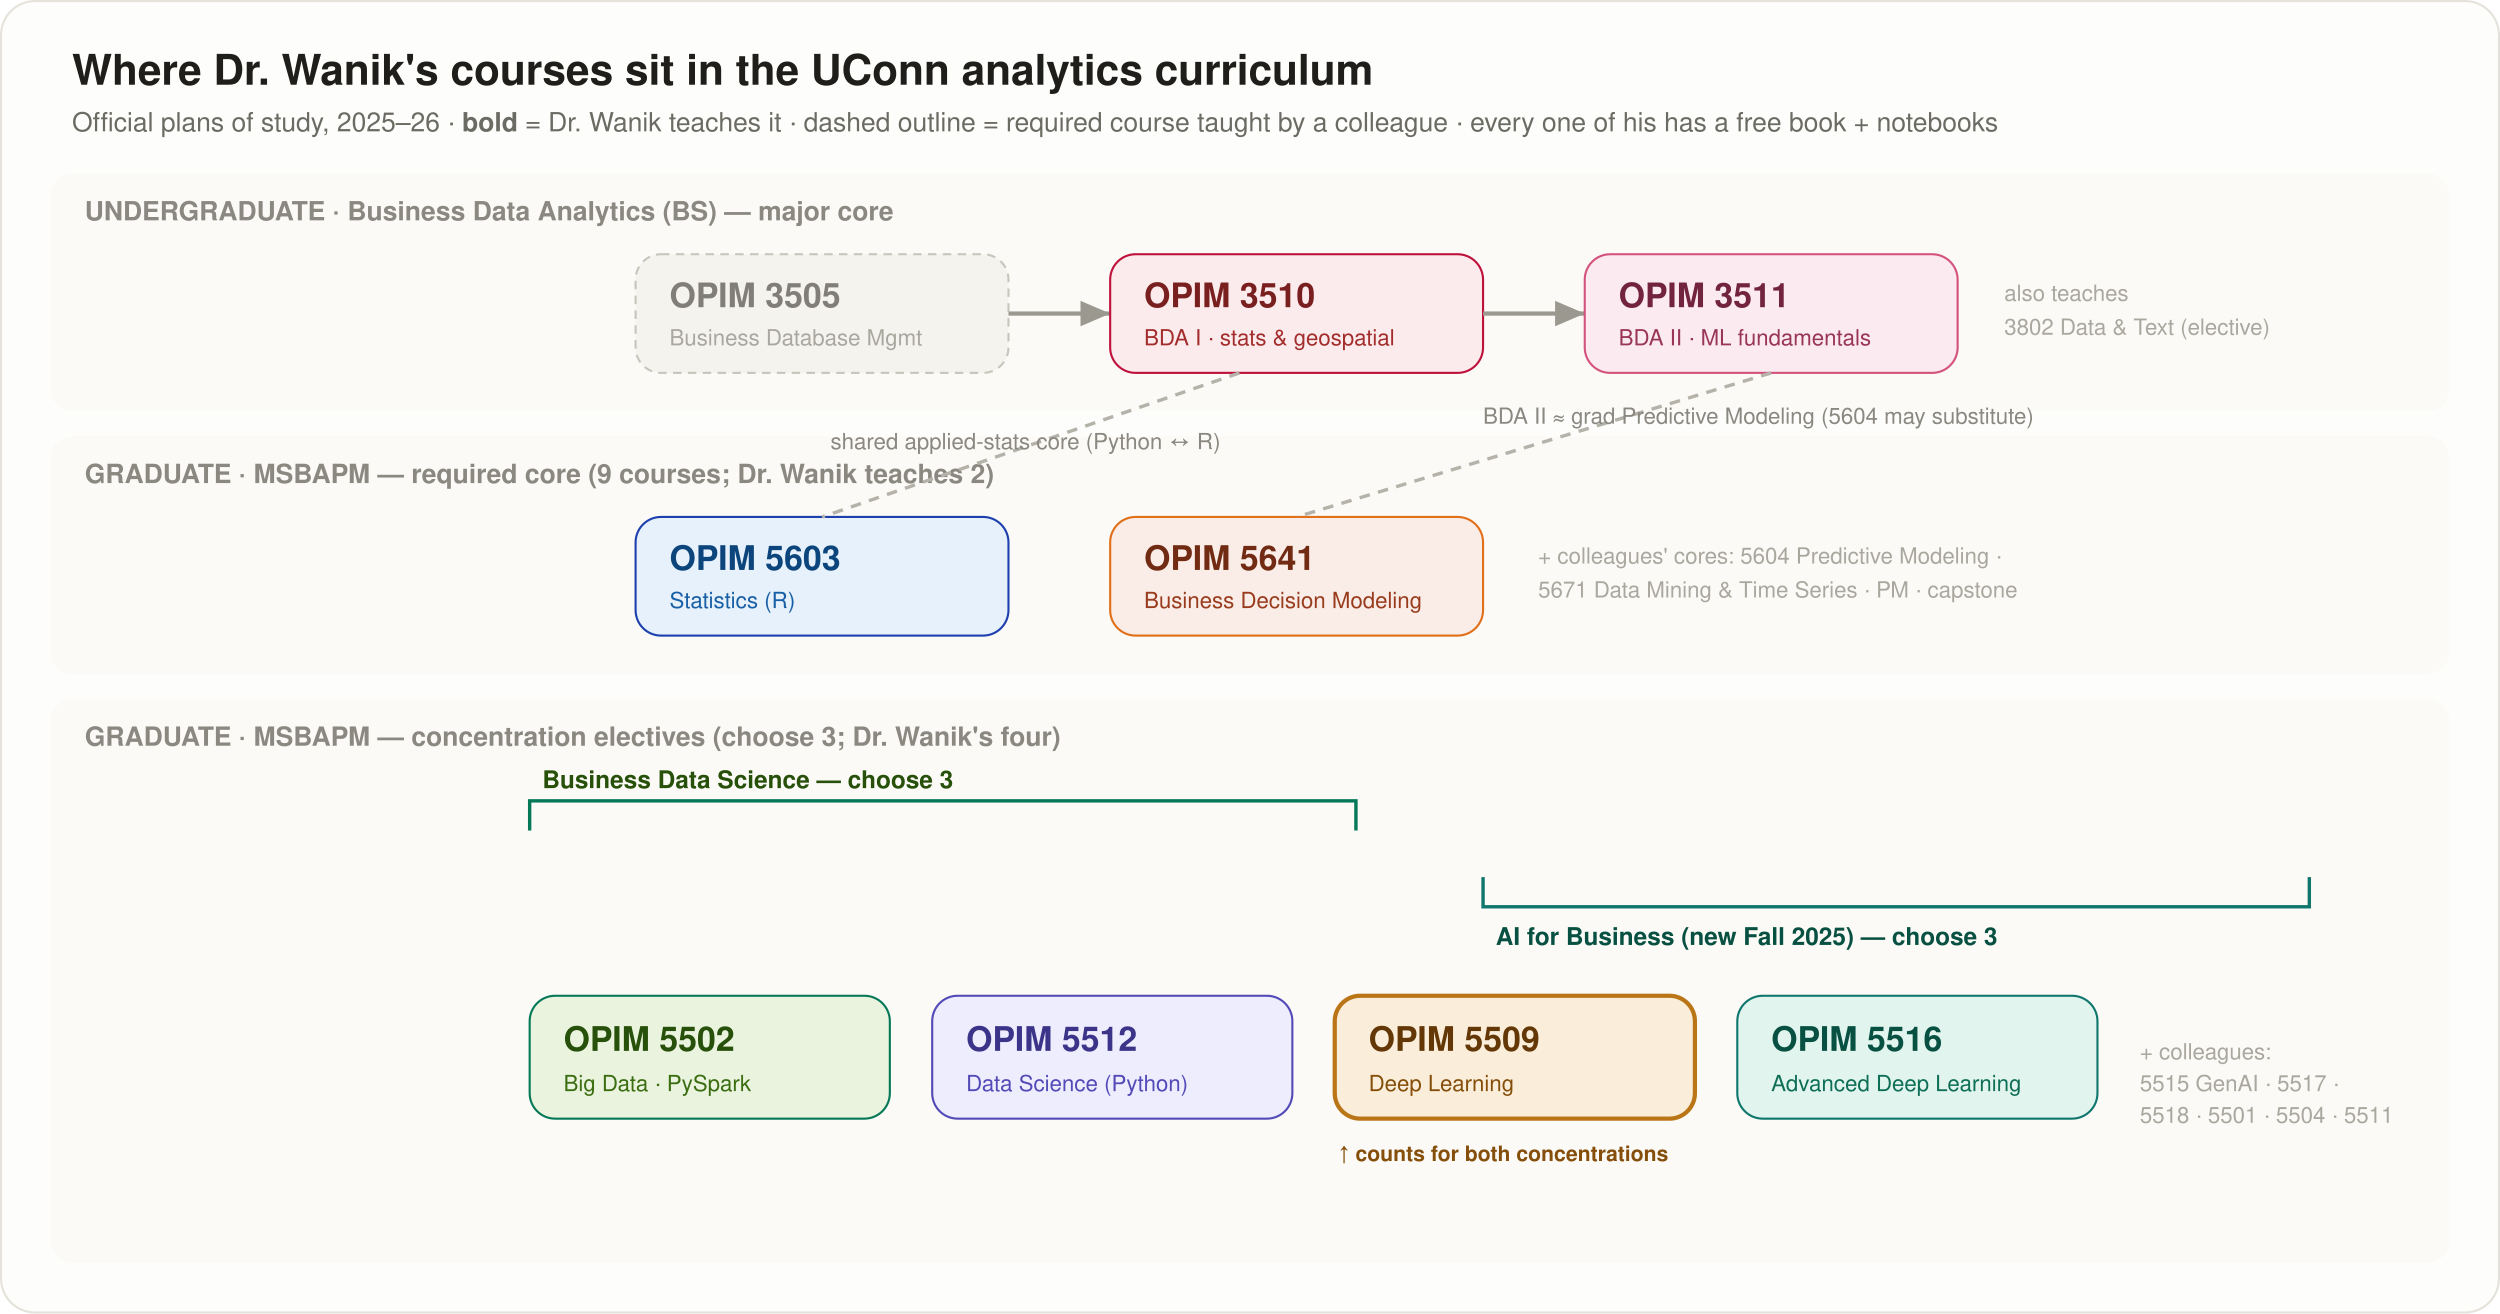
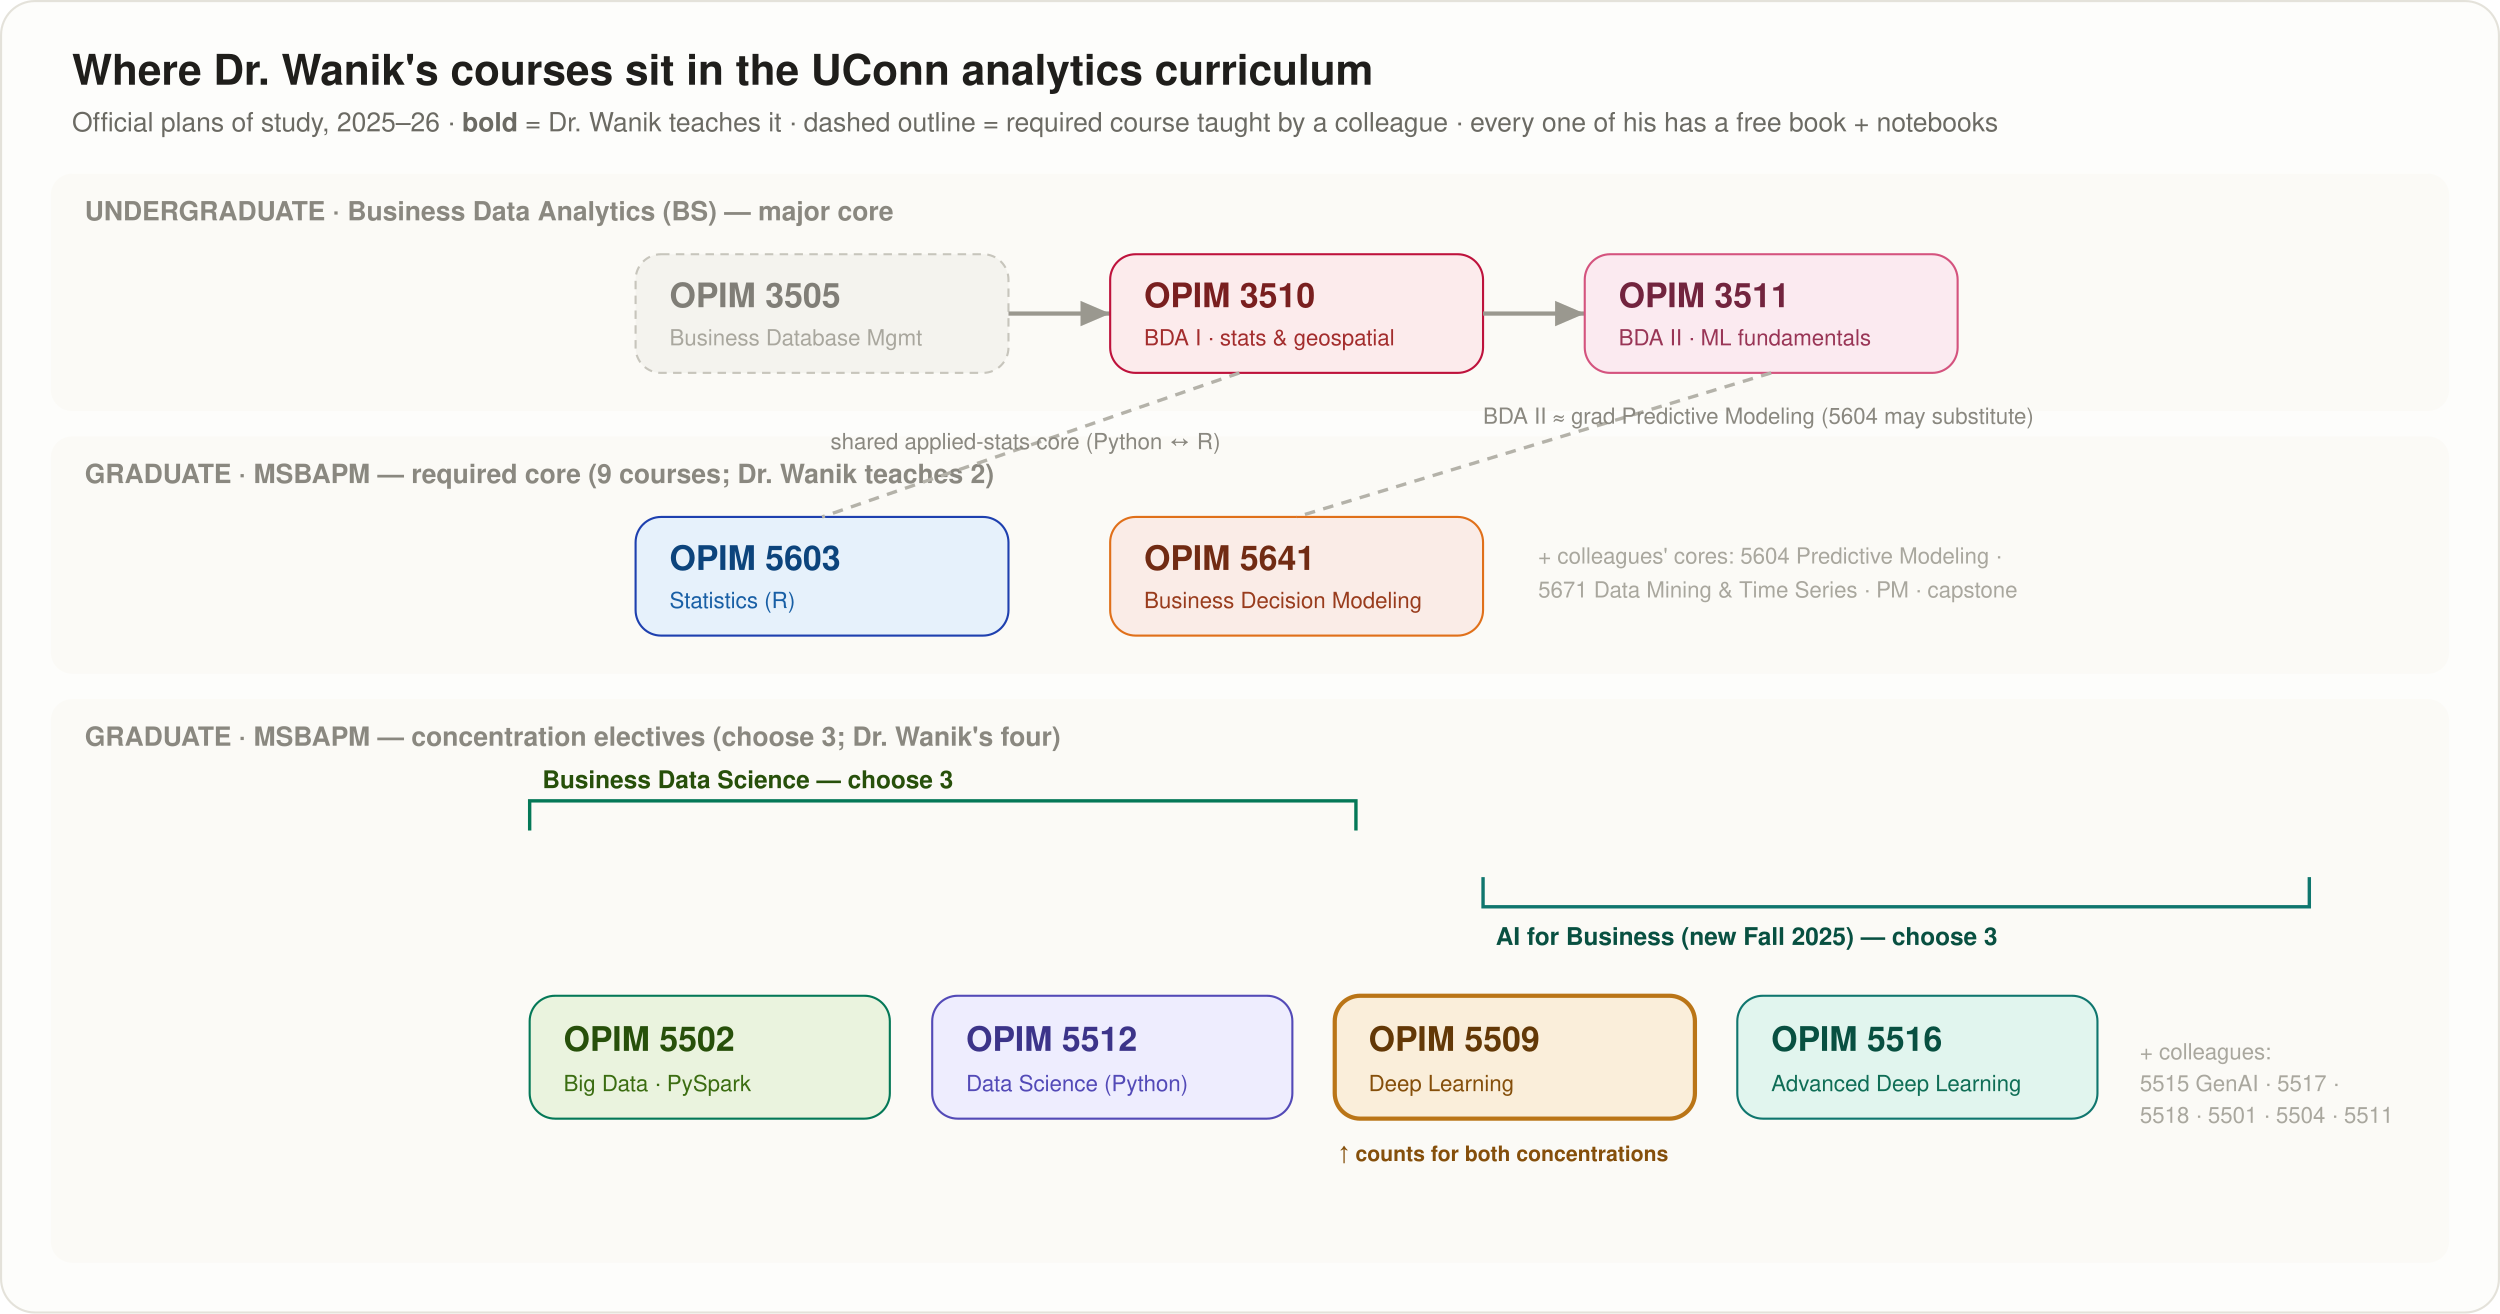
<svg xmlns="http://www.w3.org/2000/svg" width="1180" height="620" viewBox="0 0 1180 620" font-family="Segoe UI, Helvetica, Arial, sans-serif" role="img" aria-label="Where Dr. Wanik's courses sit in the UConn analytics curriculum: undergraduate BDA core 3505 to 3510 to 3511; MSBAPM required core 5603 and 5641; and concentration electives 5502/5509/5512 (Business Data Science) and 5509/5516 (AI for Business).">
  <rect x="0.5" y="0.5" width="1179" height="619" rx="16" fill="#FDFDFB" stroke="#E4E2DA" />
  <text x="34" y="40" font-size="20" font-weight="700" fill="#1F1E1B">Where Dr. Wanik's courses sit in the UConn analytics curriculum</text>
  <text x="34" y="62" font-size="12.5" fill="#6B6A63">Official plans of study, 2025–26 · <tspan font-weight="700">bold</tspan> = Dr. Wanik teaches it · dashed outline = required course taught by a colleague · every one of his has a free book + notebooks</text>
  <defs>
    <marker id="a" markerWidth="9" markerHeight="9" refX="7" refY="3" orient="auto">
      <path d="M0,0 L7,3 L0,6 Z" fill="#9A988F" />
    </marker>
  </defs>
  <rect x="24" y="82" width="1132" height="112" rx="10" fill="#FBFAF6" />
  <text x="40" y="104" font-size="12.5" font-weight="700" fill="#8A8880">UNDERGRADUATE · Business Data Analytics (BS) — major core</text>
  <g>
    <rect x="300" y="120" width="176" height="56" rx="12" fill="#F4F3EE" stroke="#C7C5BC" stroke-dasharray="4 3" />
    <text x="316" y="145" font-size="16" font-weight="700" fill="#807E77">OPIM 3505</text>
    <text x="316" y="163" font-size="10.5" fill="#A9A79E">Business Database Mgmt</text>
  </g>
  <line x1="476" y1="148" x2="524" y2="148" stroke="#9A988F" stroke-width="2" marker-end="url(#a)" />
  <g>
    <rect x="524" y="120" width="176" height="56" rx="12" fill="#FCEBEC" stroke="#BE123C" />
    <text x="540" y="145" font-size="16" font-weight="700" fill="#791F1F">OPIM 3510</text>
    <text x="540" y="163" font-size="10.5" fill="#A32D2D">BDA I · stats &amp; geospatial</text>
  </g>
  <line x1="700" y1="148" x2="748" y2="148" stroke="#9A988F" stroke-width="2" marker-end="url(#a)" />
  <g>
    <rect x="748" y="120" width="176" height="56" rx="12" fill="#FBEAF0" stroke="#D4537E" />
    <text x="764" y="145" font-size="16" font-weight="700" fill="#72243E">OPIM 3511</text>
    <text x="764" y="163" font-size="10.5" fill="#993556">BDA II · ML fundamentals</text>
  </g>
-   <text x="946" y="142" font-size="10.5" fill="#A9A79E">also teaches</text>
-   <text x="946" y="158" font-size="10.5" fill="#A9A79E">3802 Data &amp; Text (elective)</text>
  <rect x="24" y="206" width="1132" height="112" rx="10" fill="#FBFAF6" />
  <text x="40" y="228" font-size="12.5" font-weight="700" fill="#8A8880">GRADUATE · MSBAPM — required core (9 courses; Dr. Wanik teaches 2)</text>
  <g>
    <rect x="300" y="244" width="176" height="56" rx="12" fill="#E6F1FB" stroke="#1E40AF" />
    <text x="316" y="269" font-size="16" font-weight="700" fill="#0C447C">OPIM 5603</text>
    <text x="316" y="287" font-size="10.5" fill="#185FA5">Statistics (R)</text>
  </g>
  <g>
    <rect x="524" y="244" width="176" height="56" rx="12" fill="#FAECE7" stroke="#E0701A" />
    <text x="540" y="269" font-size="16" font-weight="700" fill="#712B13">OPIM 5641</text>
    <text x="540" y="287" font-size="10.5" fill="#993C1D">Business Decision Modeling</text>
  </g>
  <text x="726" y="266" font-size="10.5" fill="#A9A79E">+ colleagues' cores: 5604 Predictive Modeling ·</text>
  <text x="726" y="282" font-size="10.5" fill="#A9A79E">5671 Data Mining &amp; Time Series · PM · capstone</text>
  <rect x="24" y="330" width="1132" height="266" rx="10" fill="#FBFAF6" />
  <text x="40" y="352" font-size="12.5" font-weight="700" fill="#8A8880">GRADUATE · MSBAPM — concentration electives (choose 3; Dr. Wanik's four)</text>
  <path d="M250,392 L250,378 L640,378 L640,392" fill="none" stroke="#047857" stroke-width="1.6" />
  <text x="256" y="372" font-size="11.5" font-weight="700" fill="#27500A">Business Data Science — choose 3</text>
  <path d="M700,414 L700,428 L1090,428 L1090,414" fill="none" stroke="#0F766E" stroke-width="1.6" />
  <text x="706" y="446" font-size="11.5" font-weight="700" fill="#085041">AI for Business (new Fall 2025) — choose 3</text>
  <g>
    <rect x="250" y="470" width="170" height="58" rx="12" fill="#EAF3DE" stroke="#047857" />
    <text x="266" y="496" font-size="16" font-weight="700" fill="#27500A">OPIM 5502</text>
    <text x="266" y="515" font-size="10.5" fill="#3B6D11">Big Data · PySpark</text>
  </g>
  <g>
    <rect x="440" y="470" width="170" height="58" rx="12" fill="#EEEDFE" stroke="#534AB7" />
    <text x="456" y="496" font-size="16" font-weight="700" fill="#3C3489">OPIM 5512</text>
    <text x="456" y="515" font-size="10.5" fill="#534AB7">Data Science (Python)</text>
  </g>
  <g>
    <rect x="630" y="470" width="170" height="58" rx="12" fill="#FAEEDA" stroke="#BA7517" stroke-width="2" />
    <text x="646" y="496" font-size="16" font-weight="700" fill="#633806">OPIM 5509</text>
    <text x="646" y="515" font-size="10.5" fill="#854F0B">Deep Learning</text>
  </g>
  <g>
    <rect x="820" y="470" width="170" height="58" rx="12" fill="#E1F5EE" stroke="#0F766E" />
    <text x="836" y="496" font-size="16" font-weight="700" fill="#085041">OPIM 5516</text>
    <text x="836" y="515" font-size="10.5" fill="#0F6E56">Advanced Deep Learning</text>
  </g>
  <text x="632" y="548" font-size="10" font-weight="700" fill="#854F0B">↑ counts for both concentrations</text>
  <text x="1010" y="500" font-size="10.5" fill="#A9A79E">+ colleagues:</text>
  <text x="1010" y="515" font-size="10.5" fill="#A9A79E">5515 GenAI · 5517 ·</text>
  <text x="1010" y="530" font-size="10.5" fill="#A9A79E">5518 · 5501 · 5504 · 5511</text>
  <line x1="585" y1="176" x2="388" y2="244" stroke="#B4B2A9" stroke-width="1.6" stroke-dasharray="5 4" />
  <text x="392" y="212" font-size="10.5" fill="#8A8880">shared applied-stats core (Python ↔ R)</text>
  <line x1="836" y1="176" x2="612" y2="244" stroke="#B4B2A9" stroke-width="1.6" stroke-dasharray="5 4" />
  <text x="700" y="200" font-size="10.5" fill="#8A8880">BDA II ≈ grad Predictive Modeling (5604 may substitute)</text>
</svg>
